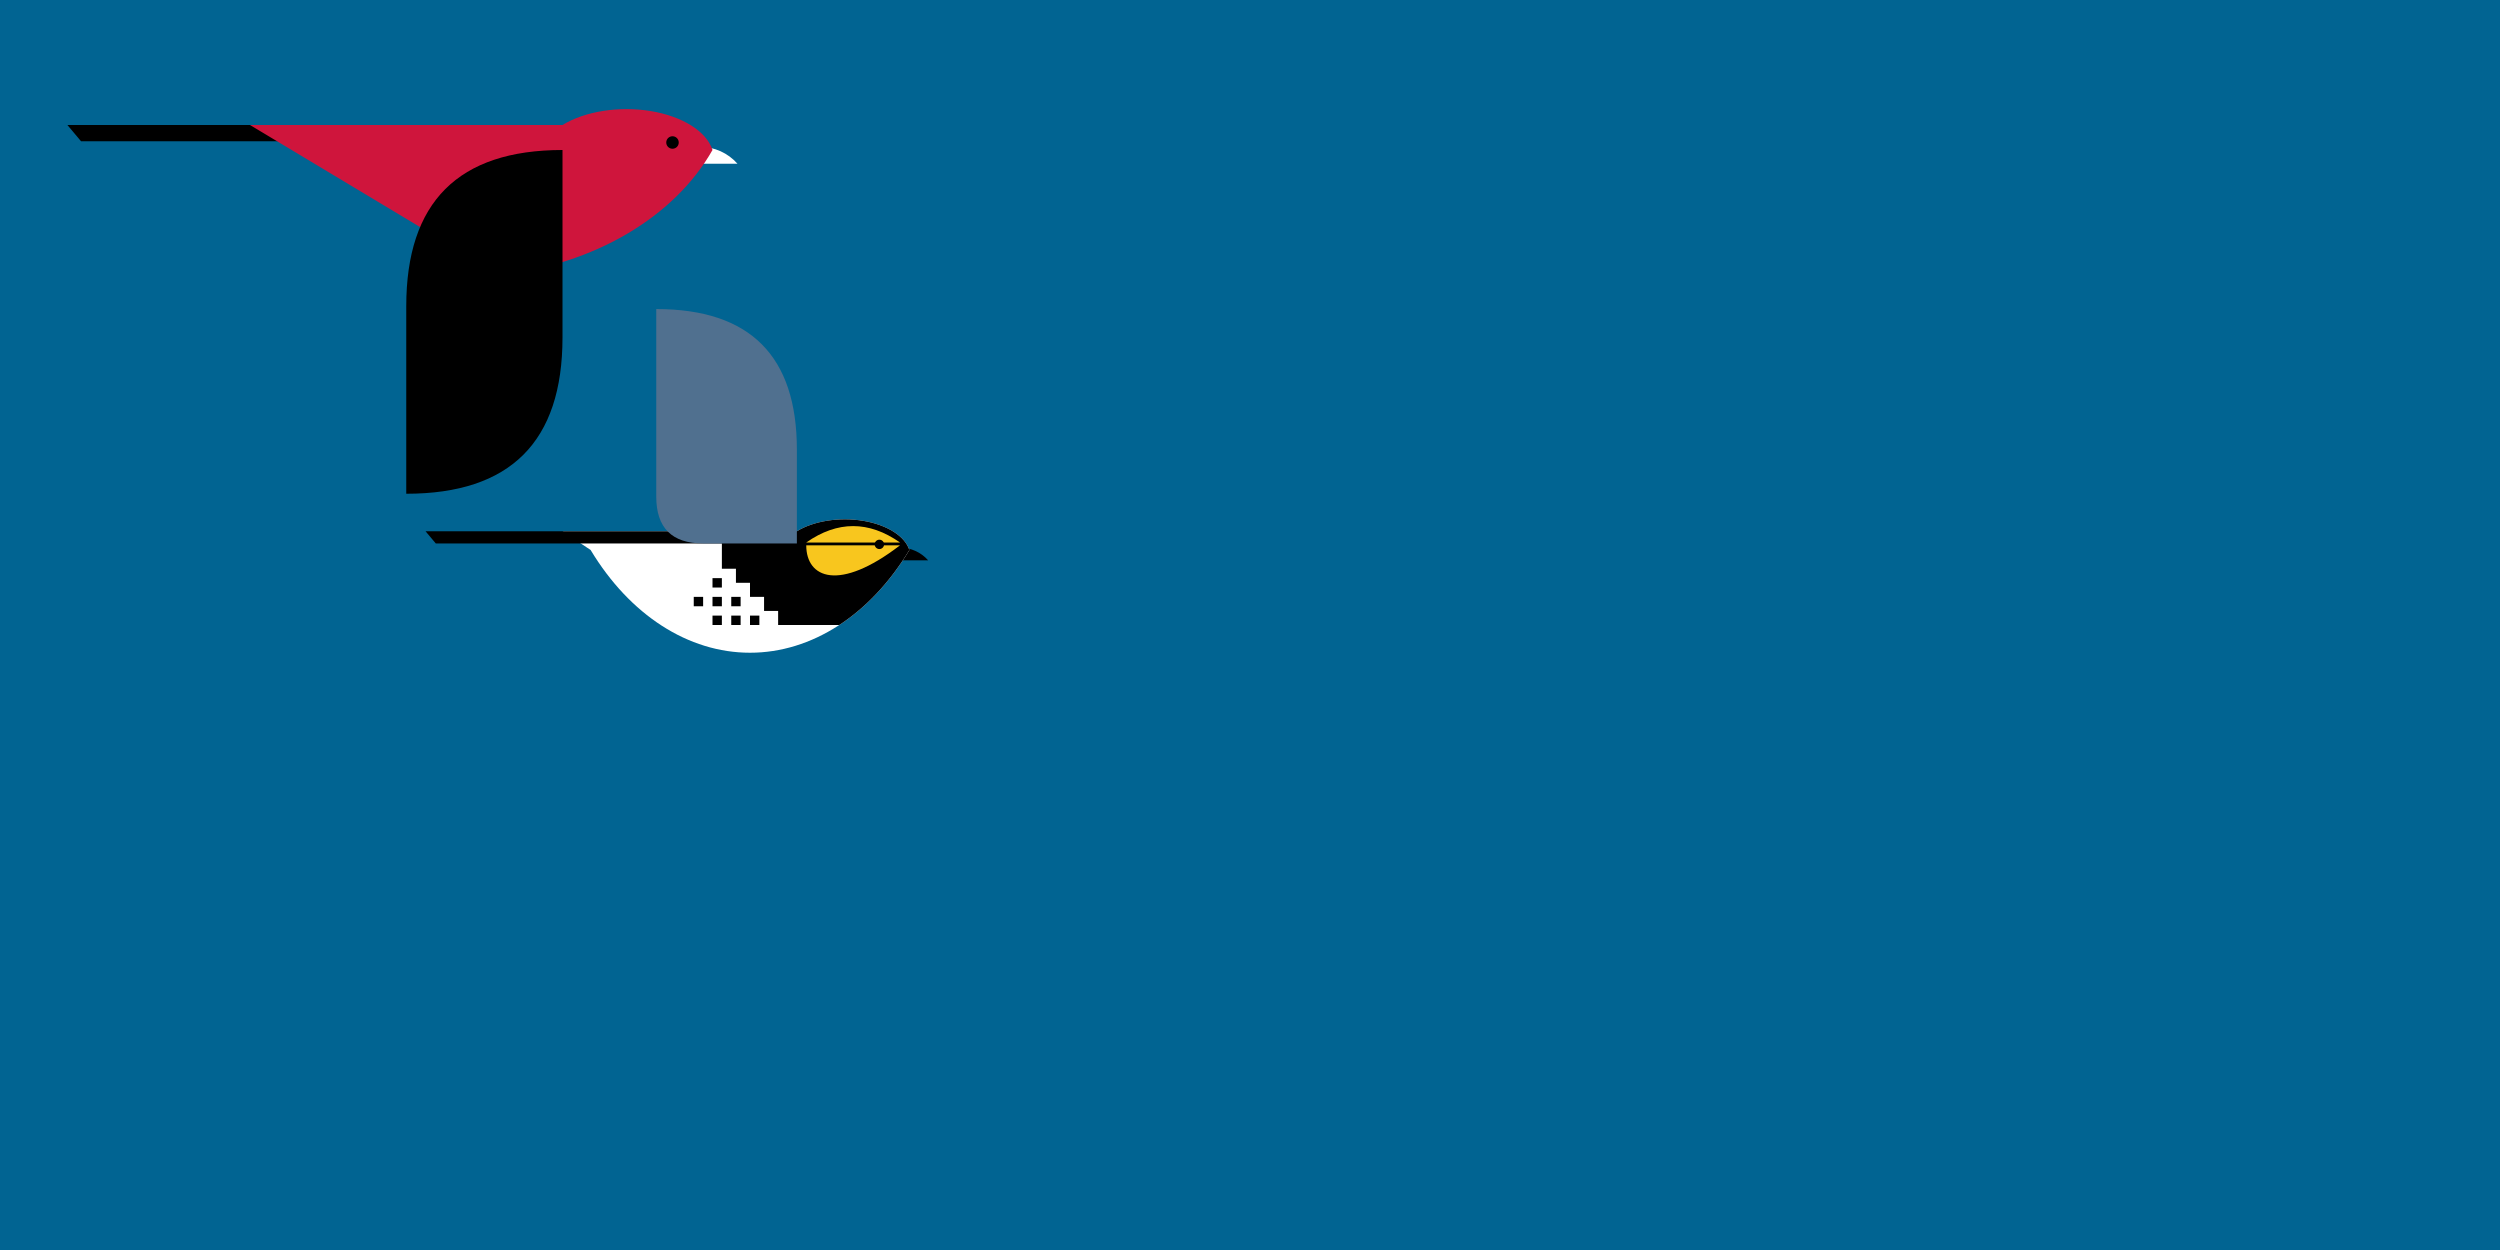
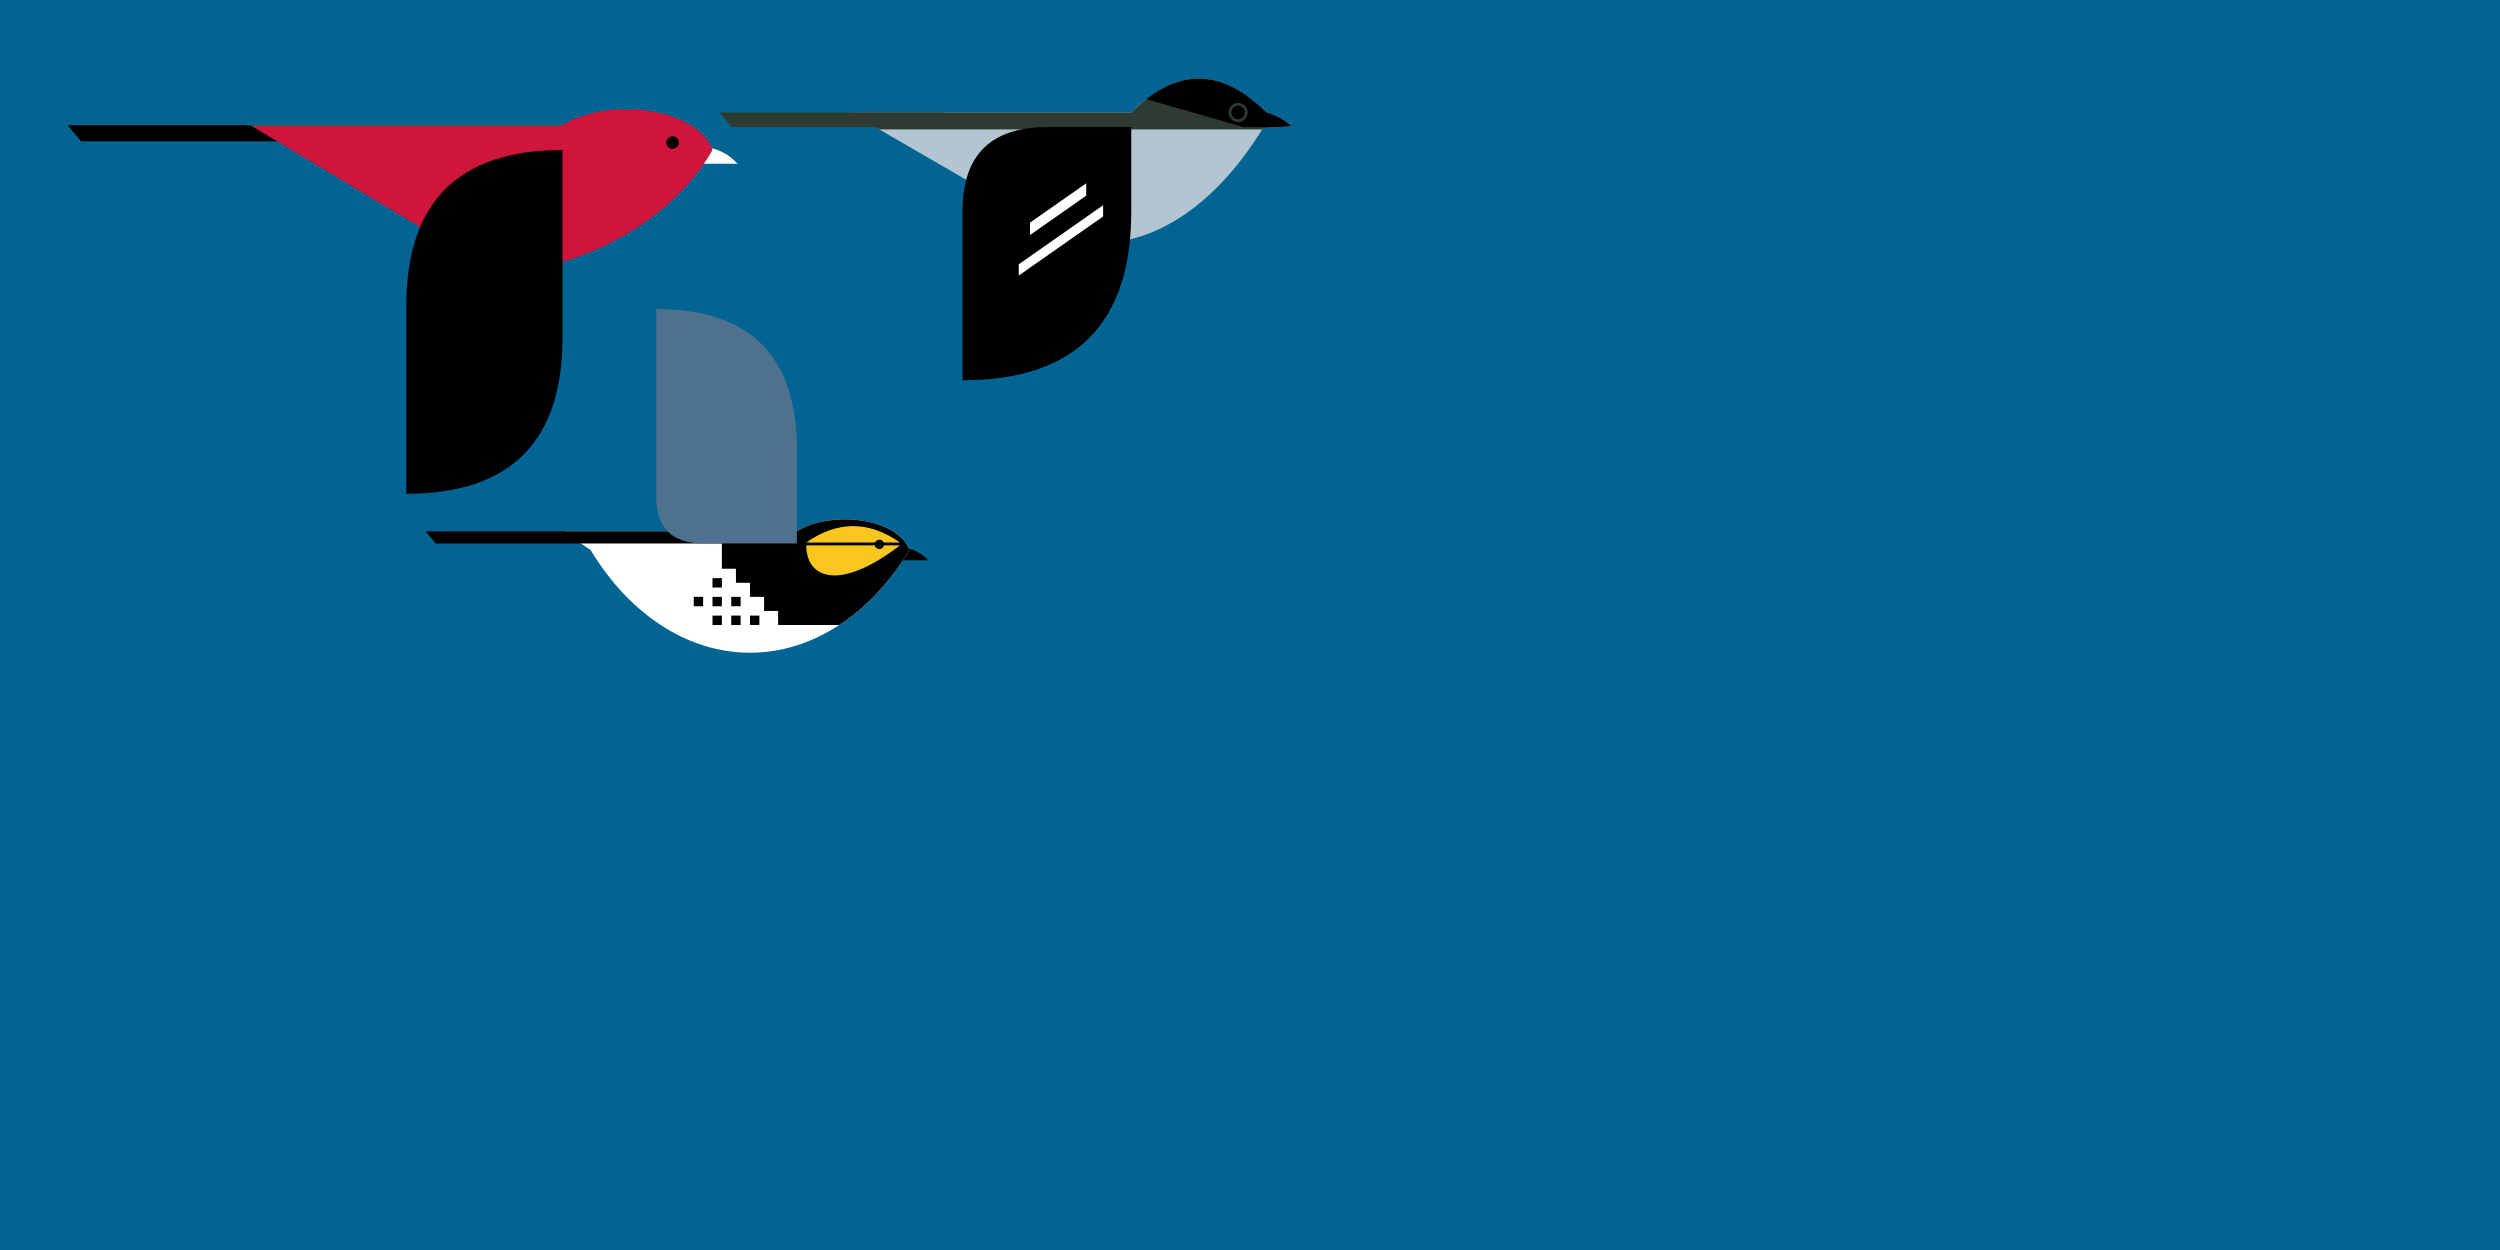
<svg xmlns="http://www.w3.org/2000/svg" xmlns:xlink="http://www.w3.org/1999/xlink" version="1.1" width="2000" height="1000">
  <rect width="2000" height="1000" fill="rgb(1, 100, 146)" />
  <rect x="-30" y="100" width="200" height="13" fill="black" transform="skewX(40)" />
  <path d="M 530 131 a 40 40 0 0 1 60 0 z" fill="white" />
  <path d="M 200 100 h 250 a 70 40 0 0 1 120 20 a 220 170 0 0  1 -170 100 z" fill="rgb(207, 21, 60)" />
  <path d="M 450 120 q -125 0 -125 125 v 150 q 125 0 125 -125 z" />
  <circle cx="538" cy="114" r="5" fill="black" />
  <g transform="translate(300,350) scale(0.75)">
    <path d="M 530 131 a 40 40 0 0 1 60 0 z" fill="black" />
    <use xlink:href="#bird1" x="0" y="0" fill="white" />
    <use xlink:href="#bird1" x="0" y="0" fill="black" clip-path="url(#head1)" />
    <use xlink:href="#bird1" x="0" y="0" fill="rgb(248, 198, 30)" clip-path="url(#face1)" />
    <rect x="-30" y="100" width="390" height="13" fill="black" transform="skewX(40)" />
    <path d="M 450 113 h -100 q -50 0 -50 -50 v -200 q 150 0 150 150 z" fill="rgb(80, 112, 143)" />
    <circle cx="538" cy="114" r="5" fill="black" />
    <defs>
      <path id="bird1" d="M 200 100 h 250 a 70 40 0 0 1 120 20 a 220 300 0 0 1 -340 0" />
    </defs>
    <clipPath id="head1">
      <path d="M 580 200 h -150 v -15 h -15 v -15 h -15 v -15 h -15 v -15 h -15 v -100 h 200 z" />
      <rect x="400" y="190" width="10" height="10" />
      <rect x="380" y="190" width="10" height="10" />
      <rect x="360" y="190" width="10" height="10" />
      <rect x="380" y="170" width="10" height="10" />
      <rect x="360" y="170" width="10" height="10" />
      <rect x="340" y="170" width="10" height="10" />
      <rect x="360" y="150" width="10" height="10" />
    </clipPath>
    <clipPath id="face1">
      <path d="M 460 112 q 50 -35 100 0 z" />
      <path d="M 460 115 c 0 35 35 50 100 0 z" />
    </clipPath>
  </g>
+   <g transform="translate(500,0) scale(0.9)">
+     <use xlink:href="#bird2" x="0" y="0" fill="rgb(178, 197, 209)" />
+     <rect x="0" y="100" width="200" height="13" fill="rgb(46, 59, 50)" transform="skewX(40)" />
+     <use xlink:href="#bird2" x="0" y="0" fill="rgb(46, 59, 50)" clip-path="url(#top2)" />
+     <use xlink:href="#bird2" x="0" y="0" fill="black" clip-path="url(#face2)" />
+     <circle cx="545" cy="100" r="8.5" fill="rgb(46, 59, 50)" />
+     <circle cx="545" cy="100" r="6" fill="black" />
+     <path d="M 450 113 h -75 q -75 0 -75 75 v 150 q 150 0 150 -150 z" />
+     <rect x="350" y="480" width="75" height="10" fill="white" transform="skewY(-35)" />
+     <rect x="360" y="450" width="50" height="11" fill="white" transform="skewY(-35)" />
+     <defs>
+       <path id="bird2" d="M 200 100 h 250 q 60 -60 120 0                a 50 40 0 0 1 22 12 l -25 2             a 220 400 0 0  1 -170 100 z" />
+     </defs>
+     <clipPath id="top2">
+       <rect x="200" y="70" width="400" height="45" />
+     </clipPath>
+     <clipPath id="face2">
+       <polygon points="400,70 550,113 600,113, 600,70" />
+     </clipPath>
+   </g>
</svg>
